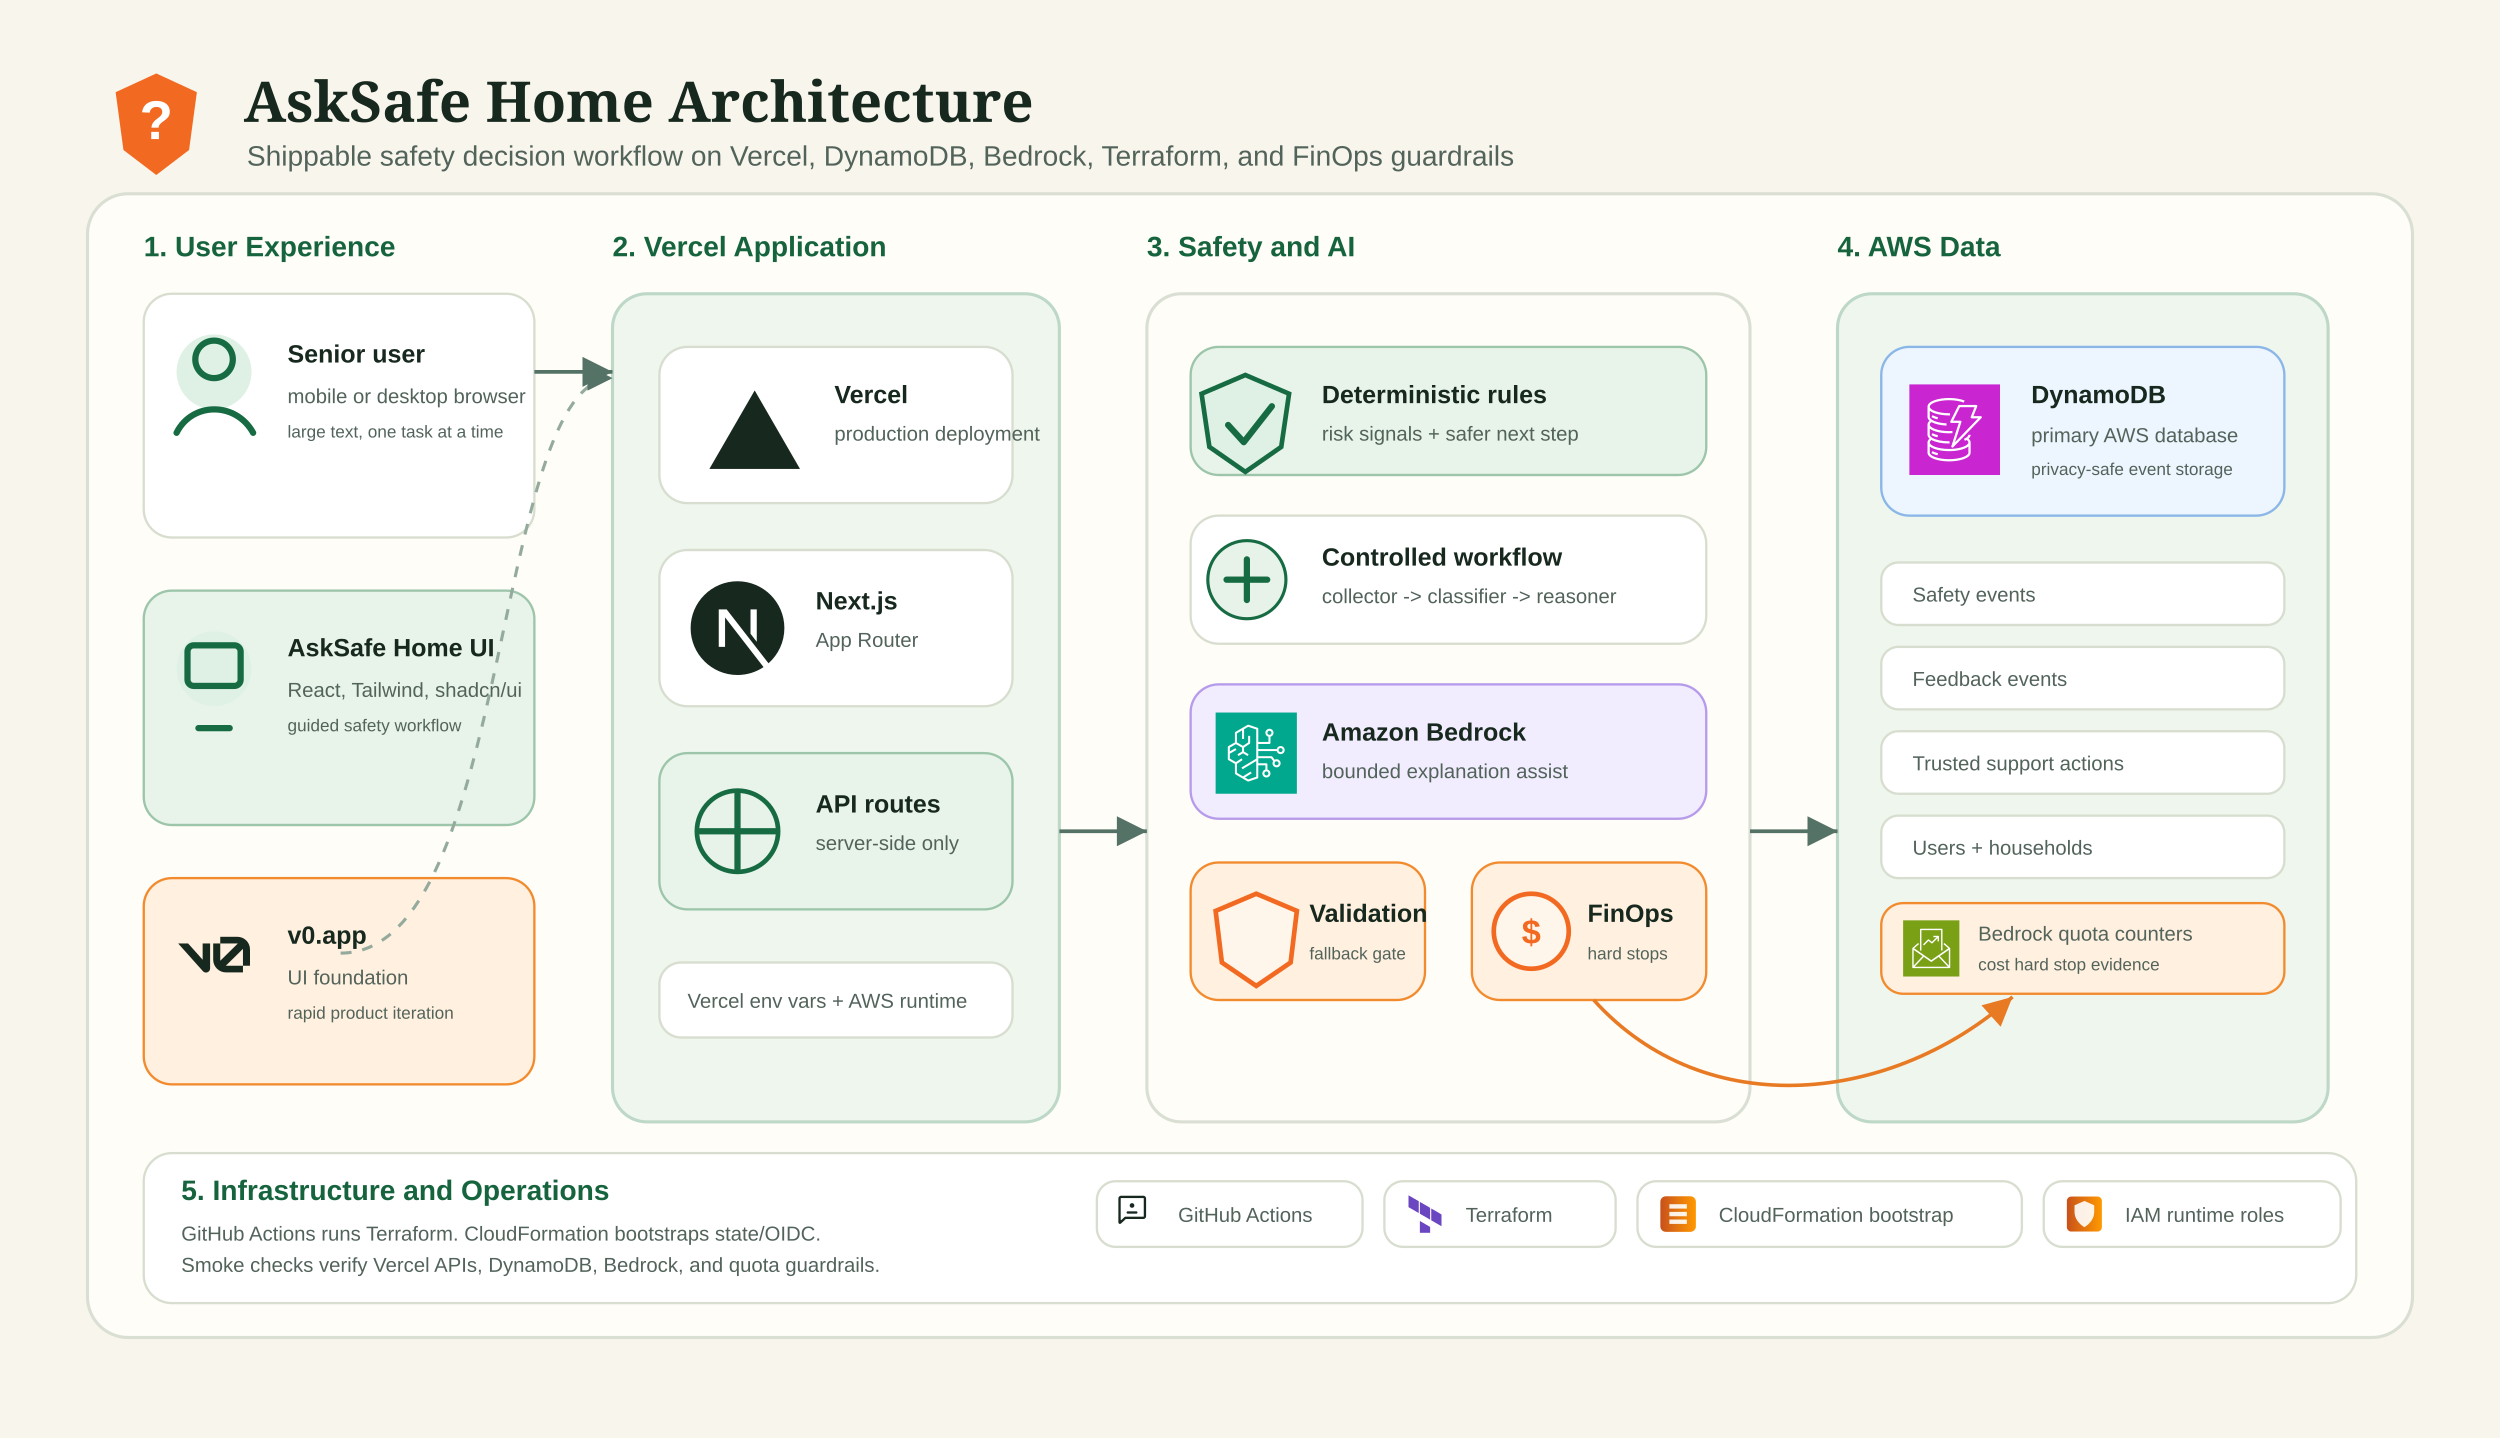
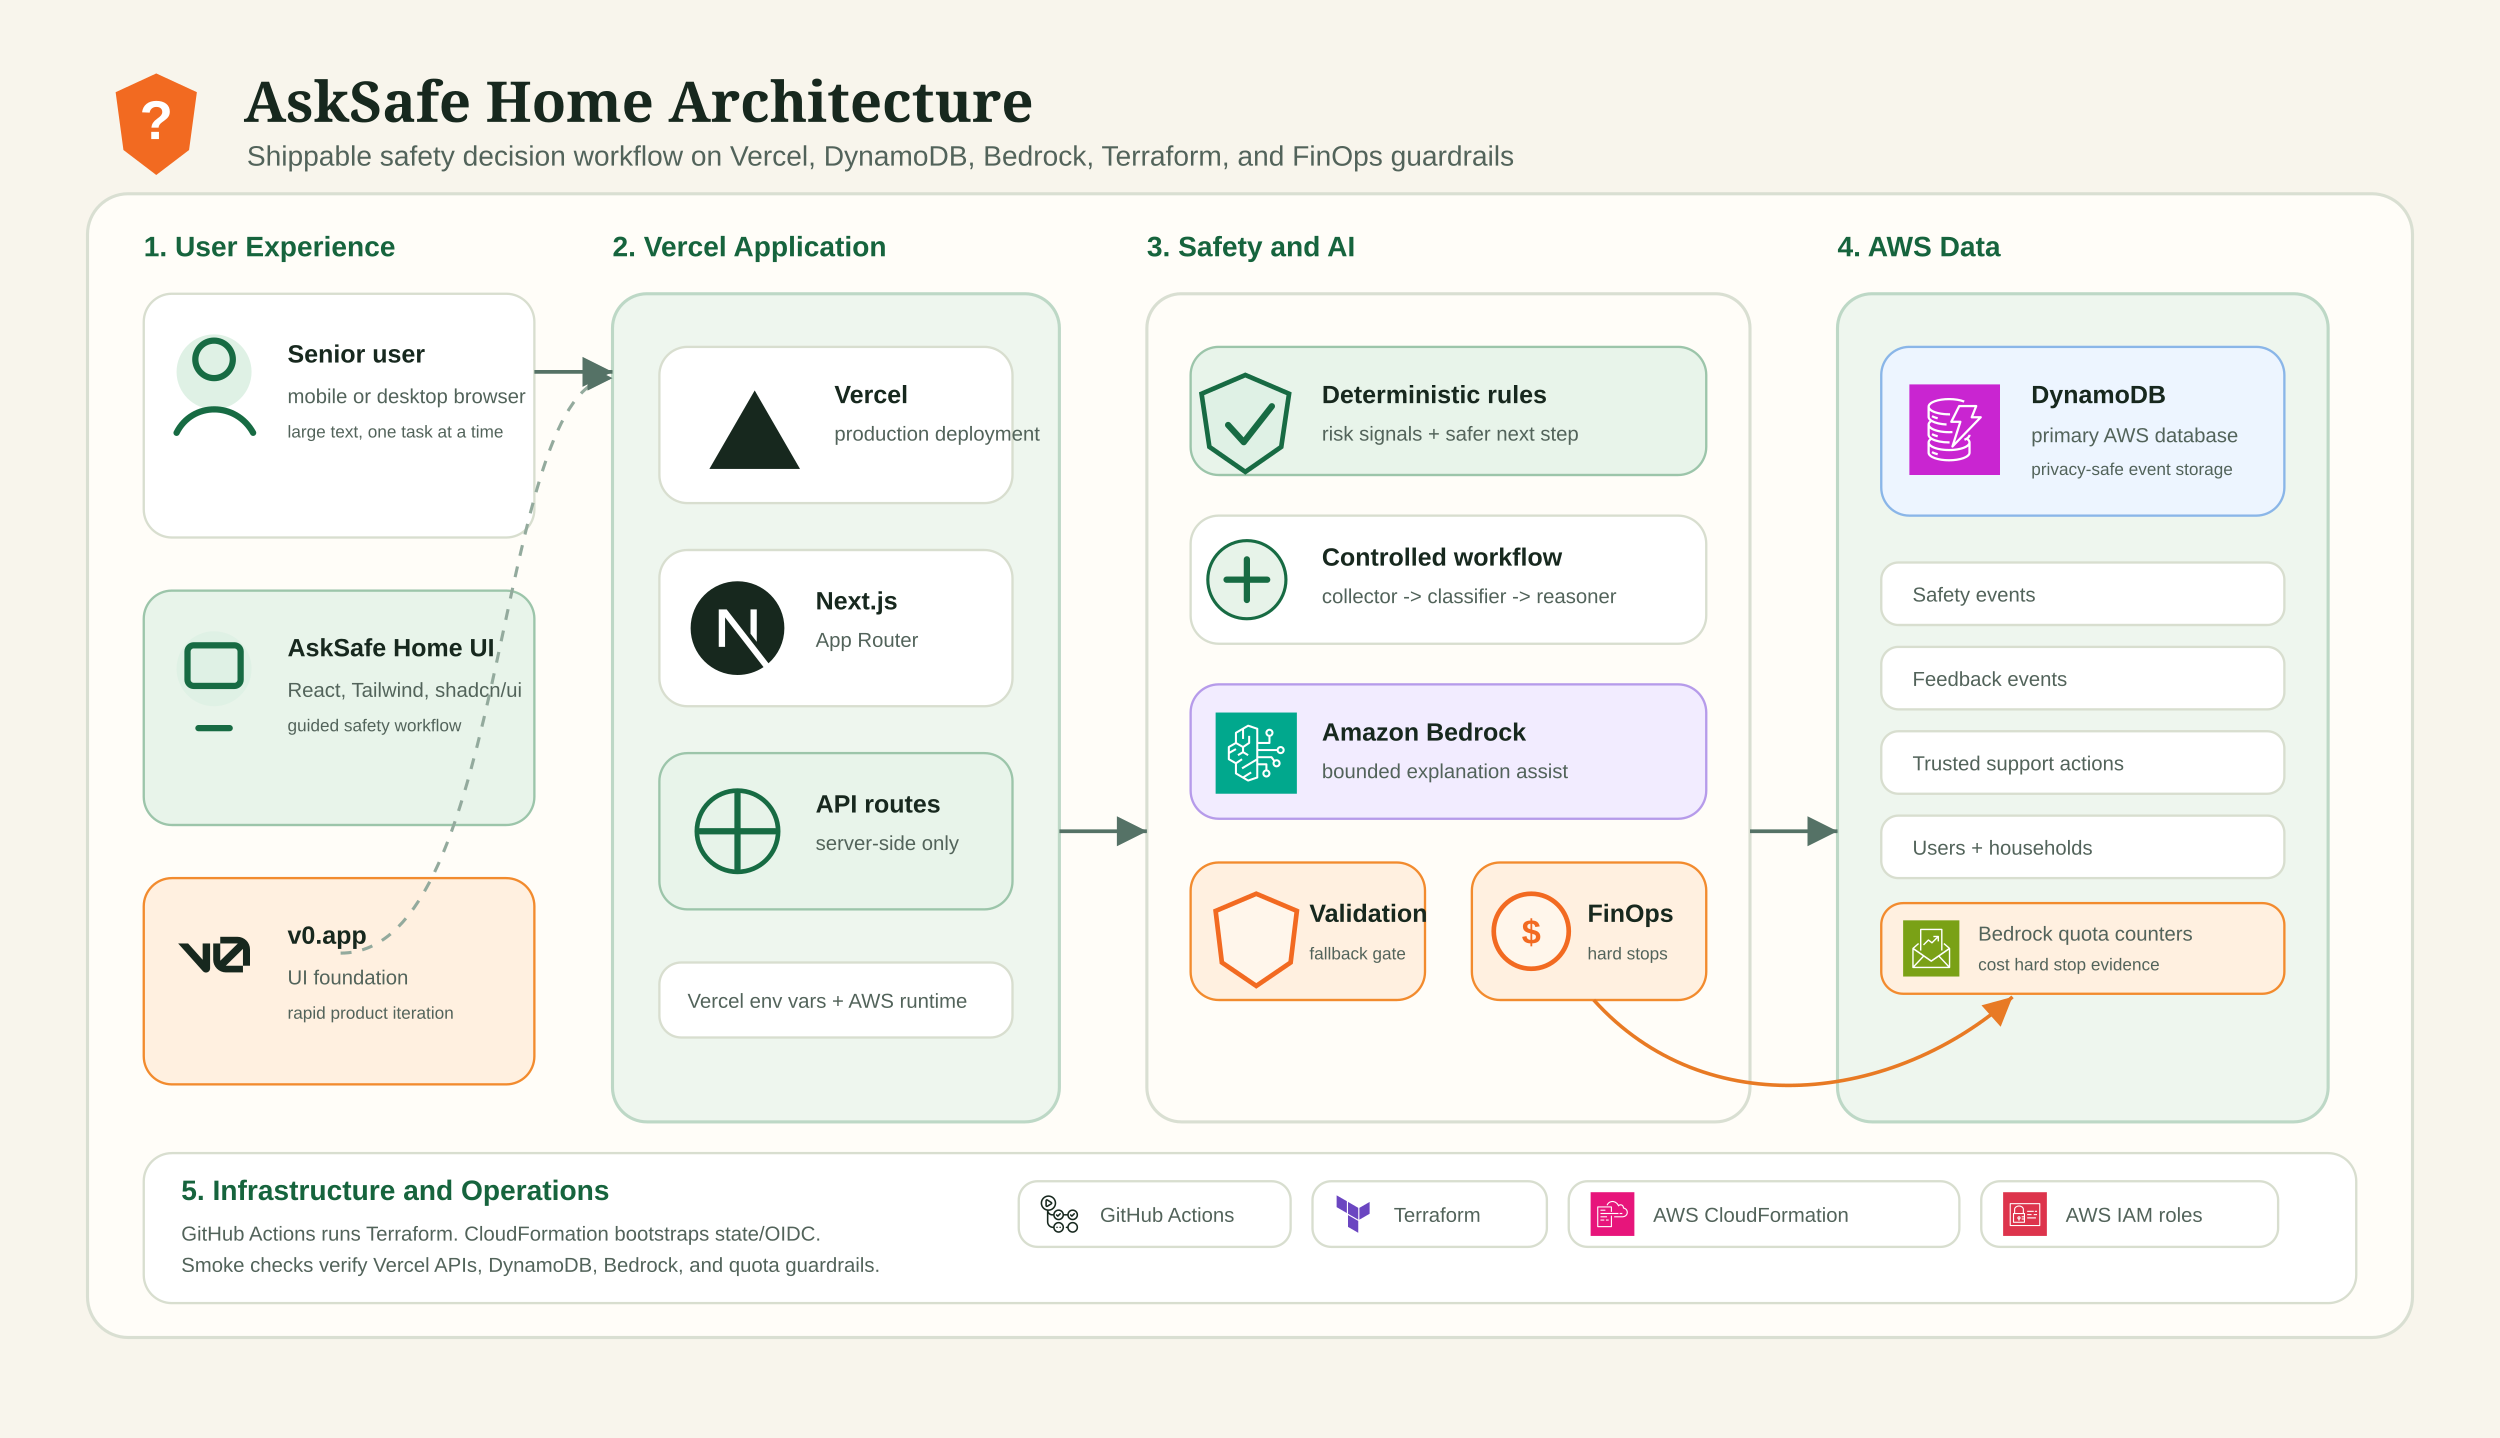
<svg xmlns="http://www.w3.org/2000/svg" width="1600" height="920" viewBox="0 0 1600 920" role="img" aria-labelledby="title desc">
  <defs>
    <style>
      .bg { fill: #f8f5ec; }
      .sheet { fill: #fffdf8; stroke: #d9dfd2; stroke-width: 2; }
      .lane { fill: #eef6ee; stroke: #bdd8c6; stroke-width: 2; }
      .lane-white { fill: #fffdf8; stroke: #d9dfd2; stroke-width: 2; }
      .warn { fill: #fff1e4; stroke: #f28b2e; stroke-width: 2; }
      .card { fill: #ffffff; stroke: #d8decf; stroke-width: 1.5; }
      .card-green { fill: #e8f4ea; stroke: #9cc5aa; stroke-width: 1.5; }
      .card-blue { fill: #edf5ff; stroke: #8ab6e8; stroke-width: 1.5; }
      .card-purple { fill: #f2ecff; stroke: #b69bea; stroke-width: 1.5; }
      .card-orange { fill: #fff0e0; stroke: #f28b2e; stroke-width: 1.5; }
      .title { font: 700 36px Georgia, serif; fill: #17281e; }
      .subtitle { font: 400 18px Arial, sans-serif; fill: #52635a; }
      .h { font: 700 18px Arial, sans-serif; fill: #16643d; }
      .label { font: 700 16px Arial, sans-serif; fill: #17281e; }
      .small { font: 400 13px Arial, sans-serif; fill: #52635a; }
      .tiny { font: 400 11px Arial, sans-serif; fill: #52635a; }
      .caption { font: 700 15px Arial, sans-serif; fill: #173f2b; }
      .line { fill: none; stroke: #557266; stroke-width: 2.4; }
      .dash { fill: none; stroke: #93aa9d; stroke-width: 2; stroke-dasharray: 7 7; }
      .cost-line { fill: none; stroke: #e87a24; stroke-width: 2.3; }
    </style>
    <marker id="arrow" markerWidth="12" markerHeight="12" refX="10" refY="6" orient="auto" markerUnits="strokeWidth">
      <path d="M2,2 L10,6 L2,10 Z" fill="#557266" />
    </marker>
    <marker id="arrow-orange" markerWidth="12" markerHeight="12" refX="10" refY="6" orient="auto" markerUnits="strokeWidth">
      <path d="M2,2 L10,6 L2,10 Z" fill="#e87a24" />
    </marker>
  </defs>
  <rect class="bg" width="1600" height="1050" />
  <g transform="translate(72 44)">
    <path d="M28 3 L54 15 L49 52 L28 68 L7 52 L2 15 Z" fill="#f26a21" />
    <text x="28" y="45" text-anchor="middle" font-family="Arial, sans-serif" font-size="35" font-weight="800" fill="#fff">?</text>
    <text x="84" y="34" class="title">AskSafe Home Architecture</text>
    <text x="86" y="62" class="subtitle">Shippable safety decision workflow on Vercel, DynamoDB, Bedrock, Terraform, and FinOps guardrails</text>
  </g>
  <rect class="sheet" x="56" y="124" width="1488" height="732" rx="26" />
  <g transform="translate(92 164)">
    <text class="h" x="0" y="0">1. User Experience</text>
    <rect class="card" x="0" y="24" width="250" height="156" rx="18" />
    <circle cx="45" cy="74" r="24" fill="#dff1e5" />
    <circle cx="45" cy="66" r="12" fill="none" stroke="#176b43" stroke-width="4" />
    <path d="M21 113 C31 93 59 93 70 113" fill="none" stroke="#176b43" stroke-width="4" stroke-linecap="round" />
    <text class="label" x="92" y="68">Senior user</text>
    <text class="small" x="92" y="94">mobile or desktop browser</text>
    <text class="tiny" x="92" y="116">large text, one task at a time</text>
    <rect class="card-green" x="0" y="214" width="250" height="150" rx="18" />
    <circle cx="45" cy="264" r="24" fill="#dff1e5" />
    <rect x="28" y="249" width="34" height="26" rx="4" fill="none" stroke="#176b43" stroke-width="4" />
    <path d="M35 302 H55" stroke="#176b43" stroke-width="4" stroke-linecap="round" />
    <text class="label" x="92" y="256">AskSafe Home UI</text>
    <text class="small" x="92" y="282">React, Tailwind, shadcn/ui</text>
    <text class="tiny" x="92" y="304">guided safety workflow</text>
    <rect class="card-orange" x="0" y="398" width="250" height="132" rx="18" />
    <svg x="22" y="424" width="46" height="46" viewBox="0 0 24 24" fill="#17281e">
      <path d="M14.066 6.028v2.22h5.729q.075-.001.148.005l-5.853 5.752a2 2 0 0 1-.024-.309V8.247h-2.353v5.45c0 2.322 1.935 4.222 4.258 4.222h5.675v-2.22h-5.675q-.03 0-.059-.003l5.729-5.629q.006.082.006.166v5.465H24v-5.465a4.204 4.204 0 0 0-4.205-4.205zM0 8.245l8.28 9.266c.839.94 2.396.346 2.396-.914V8.245H8.19v5.44l-4.86-5.44Z" />
    </svg>
    <text class="label" x="92" y="440">v0.app</text>
    <text class="small" x="92" y="466">UI foundation</text>
    <text class="tiny" x="92" y="488">rapid product iteration</text>
  </g>
  <g transform="translate(392 164)">
    <text class="h" x="0" y="0">2. Vercel Application</text>
    <rect class="lane" x="0" y="24" width="286" height="530" rx="22" />
    <rect class="card" x="30" y="58" width="226" height="100" rx="18" />
    <svg x="62" y="82" width="58" height="58" viewBox="0 0 24 24" fill="#17281e">
      <path d="m12 1.608 12 20.784H0Z" />
    </svg>
    <text class="label" x="142" y="94">Vercel</text>
    <text class="small" x="142" y="118">production deployment</text>
    <rect class="card" x="30" y="188" width="226" height="100" rx="18" />
    <svg x="50" y="208" width="60" height="60" viewBox="0 0 24 24" fill="#17281e">
      <path d="M18.665 21.978C16.758 23.255 14.465 24 12 24 5.377 24 0 18.623 0 12S5.377 0 12 0s12 5.377 12 12c0 3.583-1.574 6.801-4.067 9.001L9.219 7.2H7.2v9.596h1.615V9.251l9.85 12.727Zm-3.332-8.533 1.6 2.061V7.2h-1.6v6.245Z" />
    </svg>
    <text class="label" x="130" y="226">Next.js</text>
    <text class="small" x="130" y="250">App Router</text>
    <rect class="card-green" x="30" y="318" width="226" height="100" rx="18" />
    <circle cx="80" cy="368" r="26" fill="#e7f3e9" stroke="#176b43" stroke-width="3" />
    <path d="M56 368 H104 M80 344 V392" stroke="#176b43" stroke-width="4" stroke-linecap="round" />
    <text class="label" x="130" y="356">API routes</text>
    <text class="small" x="130" y="380">server-side only</text>
    <rect class="card" x="30" y="452" width="226" height="48" rx="14" />
    <text class="small" x="48" y="481">Vercel env vars + AWS runtime</text>
  </g>
  <g transform="translate(734 164)">
    <text class="h" x="0" y="0">3. Safety and AI</text>
    <rect class="lane-white" x="0" y="24" width="386" height="530" rx="22" />
    <rect class="card-green" x="28" y="58" width="330" height="82" rx="18" />
    <path d="M63 76 L91 88 L86 122 L63 138 L40 122 L35 88 Z" fill="#dff1e5" stroke="#176b43" stroke-width="3" />
    <path d="M52 108 L62 119 L80 96" fill="none" stroke="#176b43" stroke-width="4" stroke-linecap="round" stroke-linejoin="round" />
    <text class="label" x="112" y="94">Deterministic rules</text>
    <text class="small" x="112" y="118">risk signals + safer next step</text>
    <rect class="card" x="28" y="166" width="330" height="82" rx="18" />
    <circle cx="64" cy="207" r="25" fill="#e7f3e9" stroke="#176b43" stroke-width="2" />
    <path d="M51 207 H77 M64 194 V220" stroke="#176b43" stroke-width="4" stroke-linecap="round" />
    <text class="label" x="112" y="198">Controlled workflow</text>
    <text class="small" x="112" y="222">collector -&gt; classifier -&gt; reasoner</text>
    <rect class="card-purple" x="28" y="274" width="330" height="86" rx="18" />
    <svg x="44" y="292" width="52" height="52" viewBox="0 0 80 80">
      <g id="Icon-Architecture/64/Arch_Amazon-Bedrock_64" stroke="none" stroke-width="1" fill="none" fill-rule="evenodd">
        <g id="Icon-Architecture-BG/64/Machine-Learning" fill="#01A88D">
          <rect id="Rectangle" x="0" y="0" width="80" height="80" />
        </g>
        <g id="Icon-Service/64/Amazon-Bedrock_64" transform="translate(12, 12)" fill="#FFFFFF">
          <path d="M52,27 C50.897,27 50,26.103 50,25 C50,23.897 50.897,23 52,23 C53.103,23 54,23.897 54,25 C54,26.103 53.103,27 52,27 L52,27 Z M20.113,53.908 L16.865,52.014 L23.53,47.848 L22.47,46.152 L14.913,50.875 L9,47.426 L9,38.535 L14.555,34.832 L13.445,33.168 L7.959,36.825 L2,33.42 L2,28.58 L8.496,24.868 L7.504,23.132 L2,26.277 L2,22.58 L8,19.152 L14,22.58 L14,26.434 L9.485,29.143 L10.515,30.857 L15,28.166 L19.485,30.857 L20.515,29.143 L16,26.434 L16,22.535 L21.555,18.832 C21.833,18.646 22,18.334 22,18 L22,11 L20,11 L20,17.465 L14.959,20.825 L9,17.42 L9,8.574 L14,5.658 L14,14 L16,14 L16,4.491 L20.113,2.092 L28,4.721 L28,33.434 L13.485,42.143 L14.515,43.857 L28,35.766 L28,51.279 L20.113,53.908 Z M50,38 C50,39.103 49.103,40 48,40 C46.897,40 46,39.103 46,38 C46,36.897 46.897,36 48,36 C49.103,36 50,36.897 50,38 L50,38 Z M40,48 C40,49.103 39.103,50 38,50 C36.897,50 36,49.103 36,48 C36,46.897 36.897,46 38,46 C39.103,46 40,46.897 40,48 L40,48 Z M39,8 C39,6.897 39.897,6 41,6 C42.103,6 43,6.897 43,8 C43,9.103 42.103,10 41,10 C39.897,10 39,9.103 39,8 L39,8 Z M52,21 C50.141,21 48.589,22.28 48.142,24 L30,24 L30,19 L41,19 C41.553,19 42,18.552 42,18 L42,11.858 C43.72,11.411 45,9.858 45,8 C45,5.794 43.206,4 41,4 C38.794,4 37,5.794 37,8 C37,9.858 38.28,11.411 40,11.858 L40,17 L30,17 L30,4 C30,3.569 29.725,3.188 29.316,3.051 L20.316,0.051 C20.042,-0.039 19.744,-0.009 19.496,0.136 L7.496,7.136 C7.188,7.315 7,7.645 7,8 L7,17.42 L0.504,21.132 C0.192,21.31 0,21.641 0,22 L0,34 C0,34.359 0.192,34.69 0.504,34.868 L7,38.58 L7,48 C7,48.355 7.188,48.685 7.496,48.864 L19.496,55.864 C19.65,55.954 19.825,56 20,56 C20.106,56 20.213,55.983 20.316,55.949 L29.316,52.949 C29.725,52.812 30,52.431 30,52 L30,40 L37,40 L37,44.142 C35.28,44.589 34,46.142 34,48 C34,50.206 35.794,52 38,52 C40.206,52 42,50.206 42,48 C42,46.142 40.72,44.589 39,44.142 L39,39 C39,38.448 38.553,38 38,38 L30,38 L30,33 L42.5,33 L44.638,35.85 C44.239,36.472 44,37.207 44,38 C44,40.206 45.794,42 48,42 C50.206,42 52,40.206 52,38 C52,35.794 50.206,34 48,34 C47.316,34 46.682,34.188 46.119,34.492 L43.8,31.4 C43.611,31.148 43.314,31 43,31 L30,31 L30,26 L48.142,26 C48.589,27.72 50.141,29 52,29 C54.206,29 56,27.206 56,25 C56,22.794 54.206,21 52,21 L52,21 Z" id="Fill-1" />
        </g>
      </g>
    </svg>
    <text class="label" x="112" y="310">Amazon Bedrock</text>
    <text class="small" x="112" y="334">bounded explanation assist</text>
    <rect class="card-orange" x="28" y="388" width="150" height="88" rx="18" />
    <path d="M70 408 L96 419 L92 452 L70 467 L48 452 L44 419 Z" fill="#fff6eb" stroke="#f26a21" stroke-width="3" />
    <text class="label" x="104" y="426">Validation</text>
    <text class="tiny" x="104" y="450">fallback gate</text>
    <rect class="card-orange" x="208" y="388" width="150" height="88" rx="18" />
    <circle cx="246" cy="432" r="24" fill="#fff6eb" stroke="#f26a21" stroke-width="3" />
    <text x="246" y="440" text-anchor="middle" font-family="Arial, sans-serif" font-size="22" font-weight="800" fill="#f26a21">$</text>
    <text class="label" x="282" y="426">FinOps</text>
    <text class="tiny" x="282" y="450">hard stops</text>
  </g>
  <g transform="translate(1176 164)">
    <text class="h" x="0" y="0">4. AWS Data</text>
    <rect class="lane" x="0" y="24" width="314" height="530" rx="22" />
    <rect class="card-blue" x="28" y="58" width="258" height="108" rx="18" />
    <svg x="46" y="82" width="58" height="58" viewBox="0 0 80 80">
      <g id="Icon-Architecture/64/Arch_Amazon-DynamoDB_64" stroke="none" stroke-width="1" fill="none" fill-rule="evenodd">
        <g id="Icon-Architecture-BG/64/Database" fill="#C925D1">
          <rect id="Rectangle" x="0" y="0" width="80" height="80" />
        </g>
        <path d="M52.086,54.85 C48.748,57.549 41.745,58.975 35.044,58.975 C28.342,58.975 21.337,57.548 18,54.849 L18,60.285 L18.001,60.285 C18.001,62.995 25,66.016 35.044,66.016 C45.08,66.016 52.075,62.999 52.086,60.29 L52.086,54.85 Z M52.087,44.522 L54.087,44.511 L54.087,44.522 C54.087,45.73 53.482,46.858 52.304,47.891 C53.732,49.147 54.087,50.38 54.087,51.258 C54.087,51.264 54.086,51.269 54.086,51.275 L54.086,60.285 L54.087,60.285 C54.087,65.295 44.275,68 35.044,68 C25.835,68 16.05,65.307 16.003,60.319 C16.003,60.314 16,60.309 16,60.304 L16,51.255 C16,51.253 16.002,51.25 16.002,51.247 C16.005,50.369 16.361,49.141 17.787,47.888 C16.37,46.636 16.01,45.415 16.001,44.544 L16.002,44.544 C16.002,44.54 16,44.537 16,44.533 L16,35.484 C16,35.481 16.002,35.478 16.002,35.475 C16.005,34.597 16.362,33.369 17.788,32.117 C16.37,30.865 16.01,29.643 16.001,28.773 L16.002,28.773 C16.002,28.769 16,28.765 16,28.761 L16,19.713 C16,19.71 16.002,19.707 16.002,19.704 C16.019,14.7 25.82,12 35.044,12 C40.255,12 45.261,12.828 48.778,14.272 L48.013,16.105 C44.73,14.757 40.003,13.984 35.044,13.984 C25,13.984 18.001,17.005 18.001,19.717 C18.001,22.429 25,25.45 35.044,25.45 C35.315,25.453 35.58,25.45 35.848,25.44 L35.932,27.422 C35.636,27.434 35.34,27.434 35.044,27.434 C28.342,27.434 21.337,26.007 18,23.308 L18,28.74 L18.001,28.74 L18.001,28.763 C18.011,29.803 19.078,30.712 19.972,31.289 C22.662,33.004 27.482,34.175 32.857,34.418 L32.766,36.4 C27.321,36.153 22.553,35.023 19.484,33.292 C18.728,33.857 18.001,34.622 18.001,35.489 C18.001,38.2 25,41.221 35.044,41.221 C36.029,41.221 37.007,41.189 37.952,41.123 L38.091,43.102 C37.101,43.17 36.075,43.205 35.044,43.205 C28.342,43.205 21.337,41.778 18,39.079 L18,44.511 L18.001,44.511 C18.011,45.575 19.078,46.482 19.972,47.06 C23.048,49.023 28.824,50.245 35.044,50.245 L35.484,50.245 L35.484,52.229 L35.044,52.229 C28.725,52.229 22.982,51.055 19.47,49.073 C18.718,49.637 18.001,50.398 18.001,51.258 C18.001,53.97 25,56.992 35.044,56.992 C45.08,56.992 52.075,53.974 52.086,51.265 L52.086,51.255 L52.086,51.254 C52.084,50.392 51.364,49.631 50.61,49.067 C50.122,49.344 49.599,49.61 49.004,49.855 L48.238,48.022 C48.964,47.724 49.594,47.402 50.111,47.062 C51.013,46.474 52.087,45.555 52.087,44.522 L52.087,44.522 Z M60.653,30.017 L55.049,30.017 C54.718,30.017 54.407,29.854 54.222,29.582 C54.035,29.31 53.997,28.964 54.119,28.66 L57.528,20.138 L44.619,20.138 L38.619,32.04 L45.001,32.04 C45.32,32.04 45.62,32.192 45.809,32.447 C45.996,32.703 46.051,33.031 45.954,33.333 L40.258,51.089 L60.653,30.017 Z M63.722,29.712 L38.723,55.54 C38.528,55.74 38.266,55.844 38.001,55.844 C37.825,55.844 37.648,55.799 37.49,55.705 C37.09,55.469 36.907,54.992 37.048,54.552 L43.634,34.024 L37.001,34.024 C36.654,34.024 36.333,33.846 36.15,33.554 C35.968,33.261 35.951,32.896 36.107,32.589 L43.107,18.703 C43.276,18.367 43.622,18.154 44.001,18.154 L59.001,18.154 C59.332,18.154 59.643,18.318 59.828,18.589 C60.015,18.862 60.053,19.207 59.931,19.512 L56.522,28.033 L63,28.033 C63.4,28.033 63.763,28.271 63.92,28.636 C64.077,29.002 63.999,29.426 63.722,29.712 L63.722,29.712 Z M19.455,60.674 C20.872,61.473 22.656,62.144 24.757,62.668 L25.245,60.744 C23.346,60.271 21.686,59.65 20.443,58.95 L19.455,60.674 Z M24.757,46.799 L25.245,44.875 C23.346,44.401 21.686,43.78 20.443,43.08 L19.455,44.805 C20.872,45.603 22.655,46.275 24.757,46.799 L24.757,46.799 Z M19.455,28.936 L20.443,27.211 C21.684,27.911 23.345,28.531 25.245,29.006 L24.757,30.929 C22.653,30.404 20.87,29.733 19.455,28.936 L19.455,28.936 Z" id="Amazon-DynamoDB_Icon_64_Squid" fill="#FFFFFF" />
      </g>
    </svg>
    <text class="label" x="124" y="94">DynamoDB</text>
    <text class="small" x="124" y="119">primary AWS database</text>
    <text class="tiny" x="124" y="140">privacy-safe event storage</text>
    <rect class="card" x="28" y="196" width="258" height="40" rx="11" />
    <text class="small" x="48" y="221">Safety events</text>
    <rect class="card" x="28" y="250" width="258" height="40" rx="11" />
    <text class="small" x="48" y="275">Feedback events</text>
    <rect class="card" x="28" y="304" width="258" height="40" rx="11" />
    <text class="small" x="48" y="329">Trusted support actions</text>
    <rect class="card" x="28" y="358" width="258" height="40" rx="11" />
    <text class="small" x="48" y="383">Users + households</text>
    <rect class="card-orange" x="28" y="414" width="258" height="58" rx="14" />
    <svg x="42" y="425" width="36" height="36" viewBox="0 0 80 80">
      <g id="Icon-Architecture/64/Arch_AWS-Budgets_64" stroke="none" stroke-width="1" fill="none" fill-rule="evenodd">
        <g id="Icon-Architecture-BG/64/AWS-Cost-Management" fill="#7AA116">
          <rect id="Rectangle" x="0" y="0" width="80" height="80" />
        </g>
        <path d="M49,30 L49,25.414 L41.707,32.707 C41.346,33.069 40.772,33.098 40.375,32.781 L36.074,29.34 L29.707,35.707 L28.293,34.293 L35.293,27.293 C35.654,26.932 36.228,26.901 36.625,27.219 L40.926,30.66 L47.586,24 L43,24 L43,22 L50,22 C50.553,22 51,22.448 51,23 L51,30 L49,30 Z M26,43 L24,43 L24,13 C24,12.448 24.447,12 25,12 L55,12 C55.553,12 56,12.448 56,13 L56,43 L54,43 L54,14 L26,14 L26,43 Z M15,64.471 L15,42.061 L27.74,50.881 L15,64.471 Z M40,59.125 C40.224,59.125 40.447,59.058 40.641,58.925 L50.597,52.032 L63.691,66 L16.309,66 L29.403,52.032 L39.359,58.925 C39.553,59.058 39.776,59.125 40,59.125 L40,59.125 Z M52.26,50.881 L65,42.061 L65,64.471 L52.26,50.881 Z M66.658,39.248 L58.658,32.248 L57.342,33.752 L64.279,39.823 L40,56.632 L15.721,39.823 L22.658,33.752 L21.342,32.248 L13.342,39.248 C13.124,39.438 13,39.711 13,40 L13,67 C13,67.552 13.447,68 14,68 L66,68 C66.553,68 67,67.552 67,67 L67,40 C67,39.711 66.876,39.438 66.658,39.248 L66.658,39.248 Z" id="AWS-Budgets_Icon_64_Squid" fill="#FFFFFF" />
      </g>
    </svg>
    <text class="small" x="90" y="438">Bedrock quota counters</text>
    <text class="tiny" x="90" y="457">cost hard stop evidence</text>
  </g>
  <path class="line" marker-end="url(#arrow)" d="M342 238 H392" />
  <path class="dash" marker-end="url(#arrow)" d="M218 610 C328 610 315 242 392 242" />
  <path class="line" marker-end="url(#arrow)" d="M678 532 H734" />
  <path class="line" marker-end="url(#arrow)" d="M1120 532 H1176" />
  <path class="cost-line" marker-end="url(#arrow-orange)" d="M1020 640 C1092 720 1212 706 1288 638" />
  <g transform="translate(92 738)">
    <rect class="card" x="0" y="0" width="1416" height="96" rx="18" />
    <text class="h" x="24" y="30">5. Infrastructure and Operations</text>
    <text class="small" x="24" y="56">GitHub Actions runs Terraform. CloudFormation bootstraps state/OIDC.</text>
    <text class="small" x="24" y="76">Smoke checks verify Vercel APIs, DynamoDB, Bedrock, and quota guardrails.</text>
-     <g transform="translate(610 18)">
-       <rect class="card" x="0" y="0" width="170" height="42" rx="12" />
+     <g transform="translate(560 18)">
+       <rect class="card" x="0" y="0" width="174" height="42" rx="12" />
+       <svg x="14" y="9" width="24" height="24" viewBox="0 0 24 24" fill="#17281e">
+         <path d="M10.984 13.836a.5.5 0 0 1-.353-.146l-.745-.743a.5.5 0 1 1 .706-.708l.392.391 1.181-1.18a.5.5 0 0 1 .708.707l-1.535 1.533a.504.504 0 0 1-.354.146zm9.353-.147l1.534-1.532a.5.5 0 0 0-.707-.707l-1.181 1.18-.392-.391a.5.5 0 1 0-.706.708l.746.743a.497.497 0 0 0 .706-.001zM4.527 7.452l2.557-1.585A1 1 0 0 0 7.09 4.17L4.533 2.56A1 1 0 0 0 3 3.406v3.196a1.001 1.001 0 0 0 1.527.85zm2.03-2.436L4 6.602V3.406l2.557 1.61zM24 12.5c0 1.93-1.57 3.5-3.5 3.5a3.503 3.503 0 0 1-3.46-3h-2.08a3.503 3.503 0 0 1-3.46 3 3.502 3.502 0 0 1-3.46-3h-.558c-.972 0-1.85-.399-2.482-1.042V17c0 1.654 1.346 3 3 3h.04c.244-1.693 1.7-3 3.46-3 1.93 0 3.5 1.57 3.5 3.5S13.43 24 11.5 24a3.502 3.502 0 0 1-3.46-3H8c-2.206 0-4-1.794-4-4V9.899A5.008 5.008 0 0 1 0 5c0-2.757 2.243-5 5-5s5 2.243 5 5a5.005 5.005 0 0 1-4.952 4.998A2.482 2.482 0 0 0 7.482 12h.558c.244-1.693 1.7-3 3.46-3a3.502 3.502 0 0 1 3.46 3h2.08a3.503 3.503 0 0 1 3.46-3c1.93 0 3.5 1.57 3.5 3.5zm-15 8c0 1.378 1.122 2.5 2.5 2.5s2.5-1.122 2.5-2.5-1.122-2.5-2.5-2.5S9 19.122 9 20.5zM5 9c2.206 0 4-1.794 4-4S7.206 1 5 1 1 2.794 1 5s1.794 4 4 4zm9 3.5c0-1.378-1.122-2.5-2.5-2.5S9 11.122 9 12.5s1.122 2.5 2.5 2.5 2.5-1.122 2.5-2.5zm9 0c0-1.378-1.122-2.5-2.5-2.5S18 11.122 18 12.5s1.122 2.5 2.5 2.5 2.5-1.122 2.5-2.5zm-13 8a.5.5 0 1 0 1 0 .5.5 0 0 0-1 0zm2 0a.5.5 0 1 0 1 0 .5.5 0 0 0-1 0zm12 0c0 1.93-1.57 3.5-3.5 3.5a3.503 3.503 0 0 1-3.46-3.002c-.007.001-.013.005-.021.005l-.506.017h-.017a.5.5 0 0 1-.016-.999l.506-.017c.018-.002.035.006.052.007A3.503 3.503 0 0 1 20.5 17c1.93 0 3.5 1.57 3.5 3.5zm-1 0c0-1.378-1.122-2.5-2.5-2.5S18 19.122 18 20.5s1.122 2.5 2.5 2.5 2.5-1.122 2.5-2.5z" />
+       </svg>
      <text class="small" x="52" y="26">GitHub Actions</text>
-       <svg x="12" y="9" width="24" height="24" viewBox="0 0 24 24" fill="#17281e">
-         <path d="M3.5 1.75a.25.25 0 00-.25.25v13.607a.25.25 0 00.421.182l2.029-1.907a.75.75 0 01.513-.204h11.537a.25.25 0 00.25-.25V2a.25.25 0 00-.25-.25H3.5zM1.75 2c0-.966.784-1.75 1.75-1.75h14.25c.966 0 1.75.784 1.75 1.75v11.428a1.75 1.75 0 01-1.75 1.75H6.51l-3.056 2.872A1 1 0 011.75 17.32V2z" />
-         <path d="M12 6.5a1.5 1.5 0 11-3 0 1.5 1.5 0 013 0zM13.25 11.75a.75.75 0 000-1.5H7.75a.75.75 0 000 1.5h5.5z" />
-       </svg>
-       <rect class="card" x="184" y="0" width="148" height="42" rx="12" />
-       <text class="small" x="236" y="26">Terraform</text>
-       <svg x="198" y="9" width="24" height="24" viewBox="0 0 24 24" fill="#6b46c1">
-         <path d="M1.44 0v7.575l6.561 3.79V3.787L1.44 0zm7.28 4.22v7.575l6.561 3.79V8.008L8.72 4.22zm7.28 4.217v7.575l6.56 3.788v-7.575L16 8.437zm-7.28 8.005v7.575l6.561 3.79v-7.577L8.72 16.442z" />
-       </svg>
-       <rect class="card" x="346" y="0" width="246" height="42" rx="12" />
-       <text class="small" x="398" y="26">CloudFormation bootstrap</text>
-       <svg x="358" y="7" width="28" height="28" viewBox="0 0 80 80">
-         <defs>
-           <linearGradient id="cf-chip" x1="0%" x2="100%" y1="50%" y2="50%">
-             <stop offset="0%" stop-color="#C8511B" />
-             <stop offset="100%" stop-color="#F90" />
-           </linearGradient>
-         </defs>
-         <path fill="url(#cf-chip)" d="M17.5 7.5h45a10 10 0 0 1 10 10v45a10 10 0 0 1-10 10h-45a10 10 0 0 1-10-10v-45a10 10 0 0 1 10-10z" />
-         <path fill="#FFF" d="M24 22h32v8H24zm0 14h32v8H24zm0 14h32v8H24z" opacity=".9" />
-       </svg>
-       <rect class="card" x="606" y="0" width="190" height="42" rx="12" />
-       <text class="small" x="658" y="26">IAM runtime roles</text>
-       <svg x="618" y="7" width="28" height="28" viewBox="0 0 40 40">
-         <defs>
-           <linearGradient id="iam-chip" x1="0%" x2="100%" y1="50%" y2="50%">
-             <stop offset="0%" stop-color="#C8511B" />
-             <stop offset="100%" stop-color="#F90" />
-           </linearGradient>
-         </defs>
-         <path fill="url(#iam-chip)" d="M8 4h24a4 4 0 0 1 4 4v24a4 4 0 0 1-4 4H8a4 4 0 0 1-4-4V8a4 4 0 0 1 4-4z" />
-         <path fill="#FFF" d="M20 8l9 4v6c0 6-4 11-9 14-5-3-9-8-9-14v-6l9-4z" opacity=".9" />
-       </svg>
+       <rect class="card" x="188" y="0" width="150" height="42" rx="12" />
+       <svg x="202" y="9" width="24" height="24" viewBox="0 0 24 24" fill="#6b46c1">
+         <path d="M1.44 0v7.575l6.561 3.79V3.787zm21.12 4.227l-6.561 3.791v7.574l6.56-3.787zM8.72 4.23v7.575l6.561 3.787V8.018zm0 8.405v7.575L15.28 24v-7.578z" />
+       </svg>
+       <text class="small" x="240" y="26">Terraform</text>
+       <rect class="card" x="352" y="0" width="250" height="42" rx="12" />
+       <svg x="366" y="7" width="28" height="28" viewBox="0 0 80 80">
+         <g id="Icon-Architecture/64/Arch_AWS-CloudFormation_64" stroke="none" stroke-width="1" fill="none" fill-rule="evenodd">
+           <g id="Icon-Architecture-BG/64/Management-Governance" fill="#E7157B">
+             <rect id="Rectangle" x="0" y="0" width="80" height="80" />
+           </g>
+           <path d="M53,39.963 L58,39.963 L58,37.96 L53,37.96 L53,39.963 Z M28,51.982 L33,51.982 L33,49.979 L28,49.979 L28,51.982 Z M18,51.982 L25,51.982 L25,49.979 L18,49.979 L18,51.982 Z M18,45.972 L30,45.972 L30,43.969 L18,43.969 L18,45.972 Z M18,33.954 L27,33.954 L27,31.951 L18,31.951 L18,33.954 Z M18,39.963 L51,39.963 L51,37.96 L18,37.96 L18,39.963 Z M37,61.997 L14,61.997 L14,27.945 L37,27.945 L37,35.957 L39,35.957 L39,26.943 C39,26.39 38.552,25.942 38,25.942 L13,25.942 C12.447,25.942 12,26.39 12,26.943 L12,62.998 C12,63.551 12.447,64 13,64 L38,64 C38.552,64 39,63.551 39,62.998 L39,42.968 L37,42.968 L37,61.997 Z M68,36.959 C68,43.431 62.173,45.682 59.092,45.968 L43,45.972 L43,43.969 L59,43.969 C59.195,43.946 66,43.212 66,36.959 C66,31.264 60.863,30.108 59.834,29.934 C59.321,29.847 58.96,29.382 59.004,28.863 C59.005,28.844 59.007,28.826 59.009,28.808 C58.954,25.59 56.981,24.585 56.126,24.3 C54.53,23.769 52.751,24.277 51.81,25.539 C51.591,25.836 51.229,25.987 50.861,25.931 C50.497,25.876 50.192,25.625 50.068,25.277 C49.447,23.536 48.546,22.408 47.293,21.153 C44.159,18.039 39.905,17.178 35.925,18.853 C33.837,19.733 32.012,21.728 30.922,24.327 L29.078,23.55 C30.37,20.474 32.584,18.089 35.15,17.007 C39.905,15.005 44.971,16.026 48.704,19.734 C49.774,20.807 50.66,21.851 51.35,23.204 C52.843,22.098 54.857,21.767 56.757,22.399 C59.189,23.209 60.727,25.321 60.975,28.129 C64.381,28.988 68,31.712 68,36.959 L68,36.959 Z" id="AWS-CloudFormation_Icon_64_Squid" fill="#FFFFFF" />
+         </g>
+       </svg>
+       <text class="small" x="406" y="26">AWS CloudFormation</text>
+       <rect class="card" x="616" y="0" width="190" height="42" rx="12" />
+       <svg x="630" y="7" width="28" height="28" viewBox="0 0 40 40">
+         <g id="Icon-Architecture/32/Arch_AWS-Identity-and-Access-Management_32" stroke="none" stroke-width="1" fill="none" fill-rule="evenodd">
+           <g id="Icon-Architecture-BG/32/Security-Identity-Compliance" fill="#DD344C">
+             <rect id="Rectangle" x="0" y="0" width="40" height="40" />
+           </g>
+           <path d="M7,30 L33,30 L33,11 L7,11 L7,30 Z M34,10.5 L34,30.5 C34,30.776 33.776,31 33.5,31 L6.5,31 C6.224,31 6,30.776 6,30.5 L6,10.5 C6,10.224 6.224,10 6.5,10 L33.5,10 C33.776,10 34,10.224 34,10.5 L34,10.5 Z M22,24 L30,24 L30,23 L22,23 L22,24 Z M28,21 L31,21 L31,20 L28,20 L28,21 Z M22,21 L26,21 L26,20 L22,20 L22,21 Z M15,23.5 C15,23.224 14.775,23 14.5,23 C14.225,23 14,23.224 14,23.5 C14,23.776 14.225,24 14.5,24 C14.775,24 15,23.776 15,23.5 L15,23.5 Z M16,23.5 C16,24.151 15.581,24.701 15,24.908 L15,26 L14,26 L14,24.908 C13.419,24.701 13,24.151 13,23.5 C13,22.673 13.673,22 14.5,22 C15.327,22 16,22.673 16,23.5 L16,23.5 Z M10,26.996 L18.997,27 L18.998,25 L17,25 L17,24 L18.998,24 L18.999,23 L17,23 L17,22 L18.999,22 L19,20.004 L10.003,20 L10,26.996 Z M11,19 L17.998,19.003 L17.998,15.577 C17.998,14.759 17.332,14.163 16.935,13.881 C16.248,13.393 15.338,13.101 14.5,13.101 L14.499,13.101 C12.734,13.101 11.002,14.326 11.001,15.575 L11,19 Z M9,27.496 L9.003,19.5 C9.003,19.367 9.056,19.24 9.149,19.146 C9.243,19.053 9.37,19 9.503,19 L10,19 L10.001,15.575 C10.002,13.586 12.376,12.101 14.499,12.101 L14.5,12.101 C15.553,12.101 16.651,12.453 17.514,13.065 C18.472,13.746 18.999,14.638 18.998,15.578 L18.998,19.004 L19.5,19.004 C19.776,19.004 20,19.228 20,19.504 L19.997,27.5 C19.997,27.633 19.944,27.76 19.851,27.854 C19.757,27.947 19.63,28 19.497,28 L9.5,27.996 C9.224,27.996 9,27.772 9,27.496 L9,27.496 Z M29,18 L31,18 L31,17 L29,17 L29,18 Z M22,18 L28,18 L28,17 L22,17 L22,18 Z" id="AWS-Identity-and-Access-Management_Icon_32_Squid" fill="#FFFFFF" />
+         </g>
+       </svg>
+       <text class="small" x="670" y="26">AWS IAM roles</text>
    </g>
  </g>
</svg>
